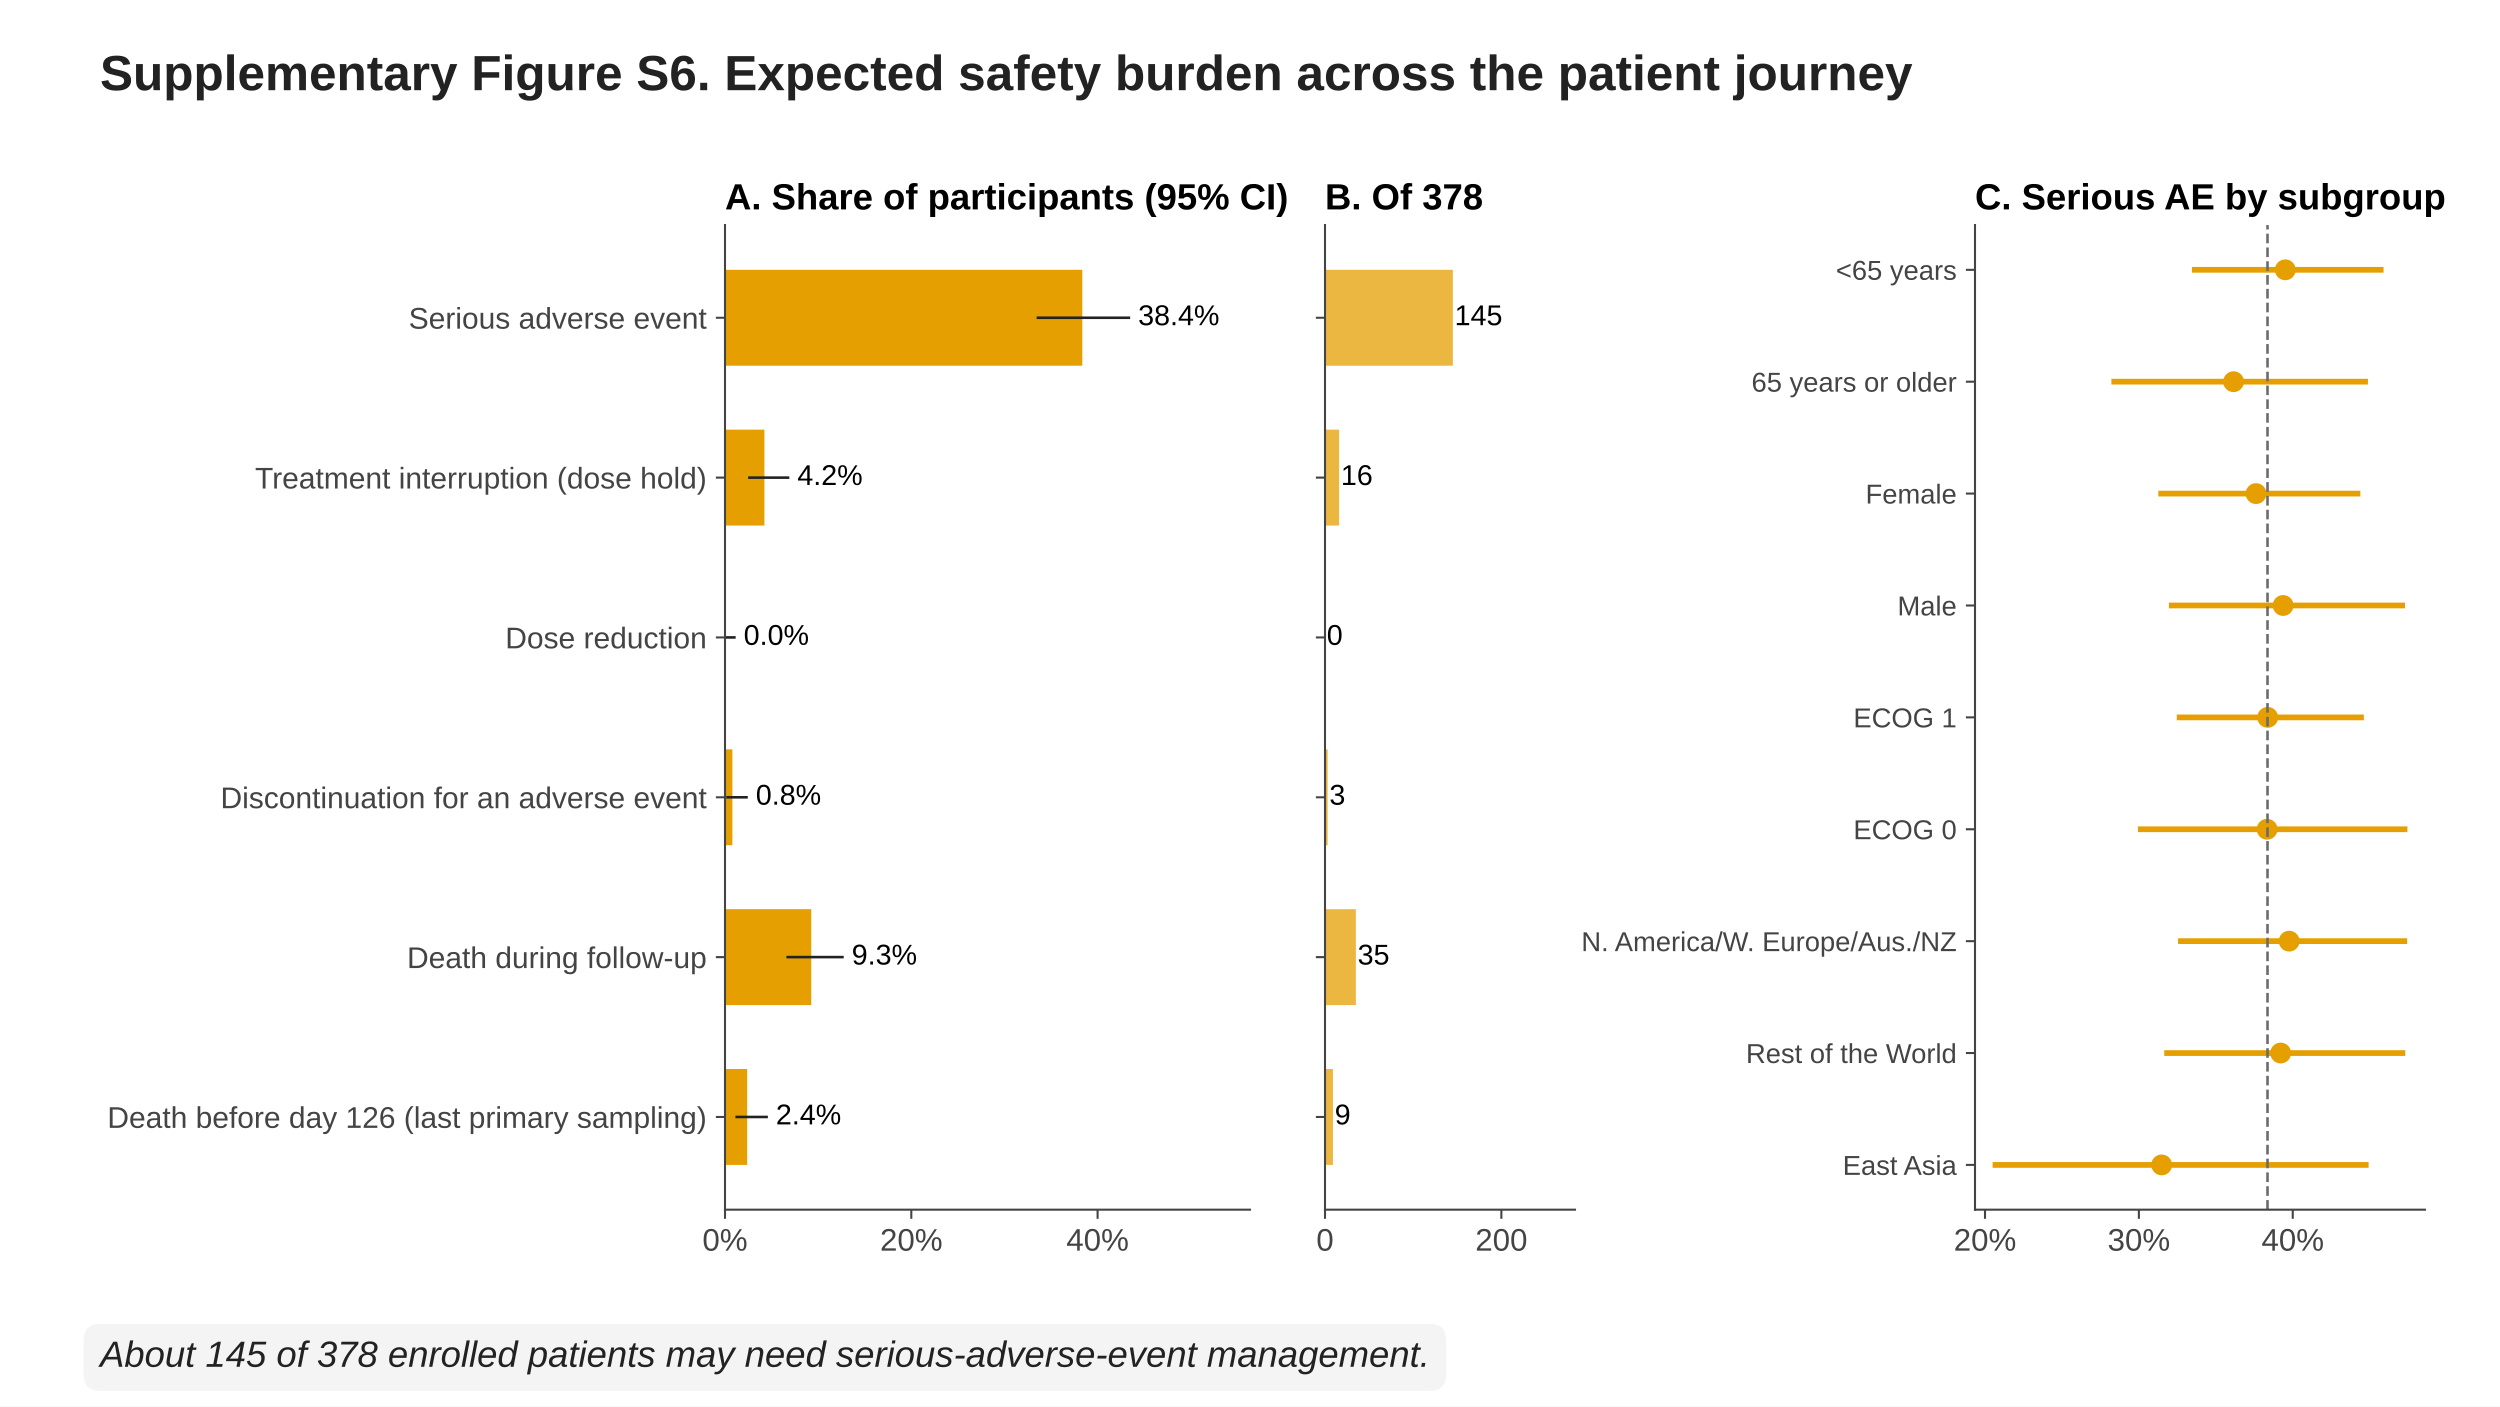
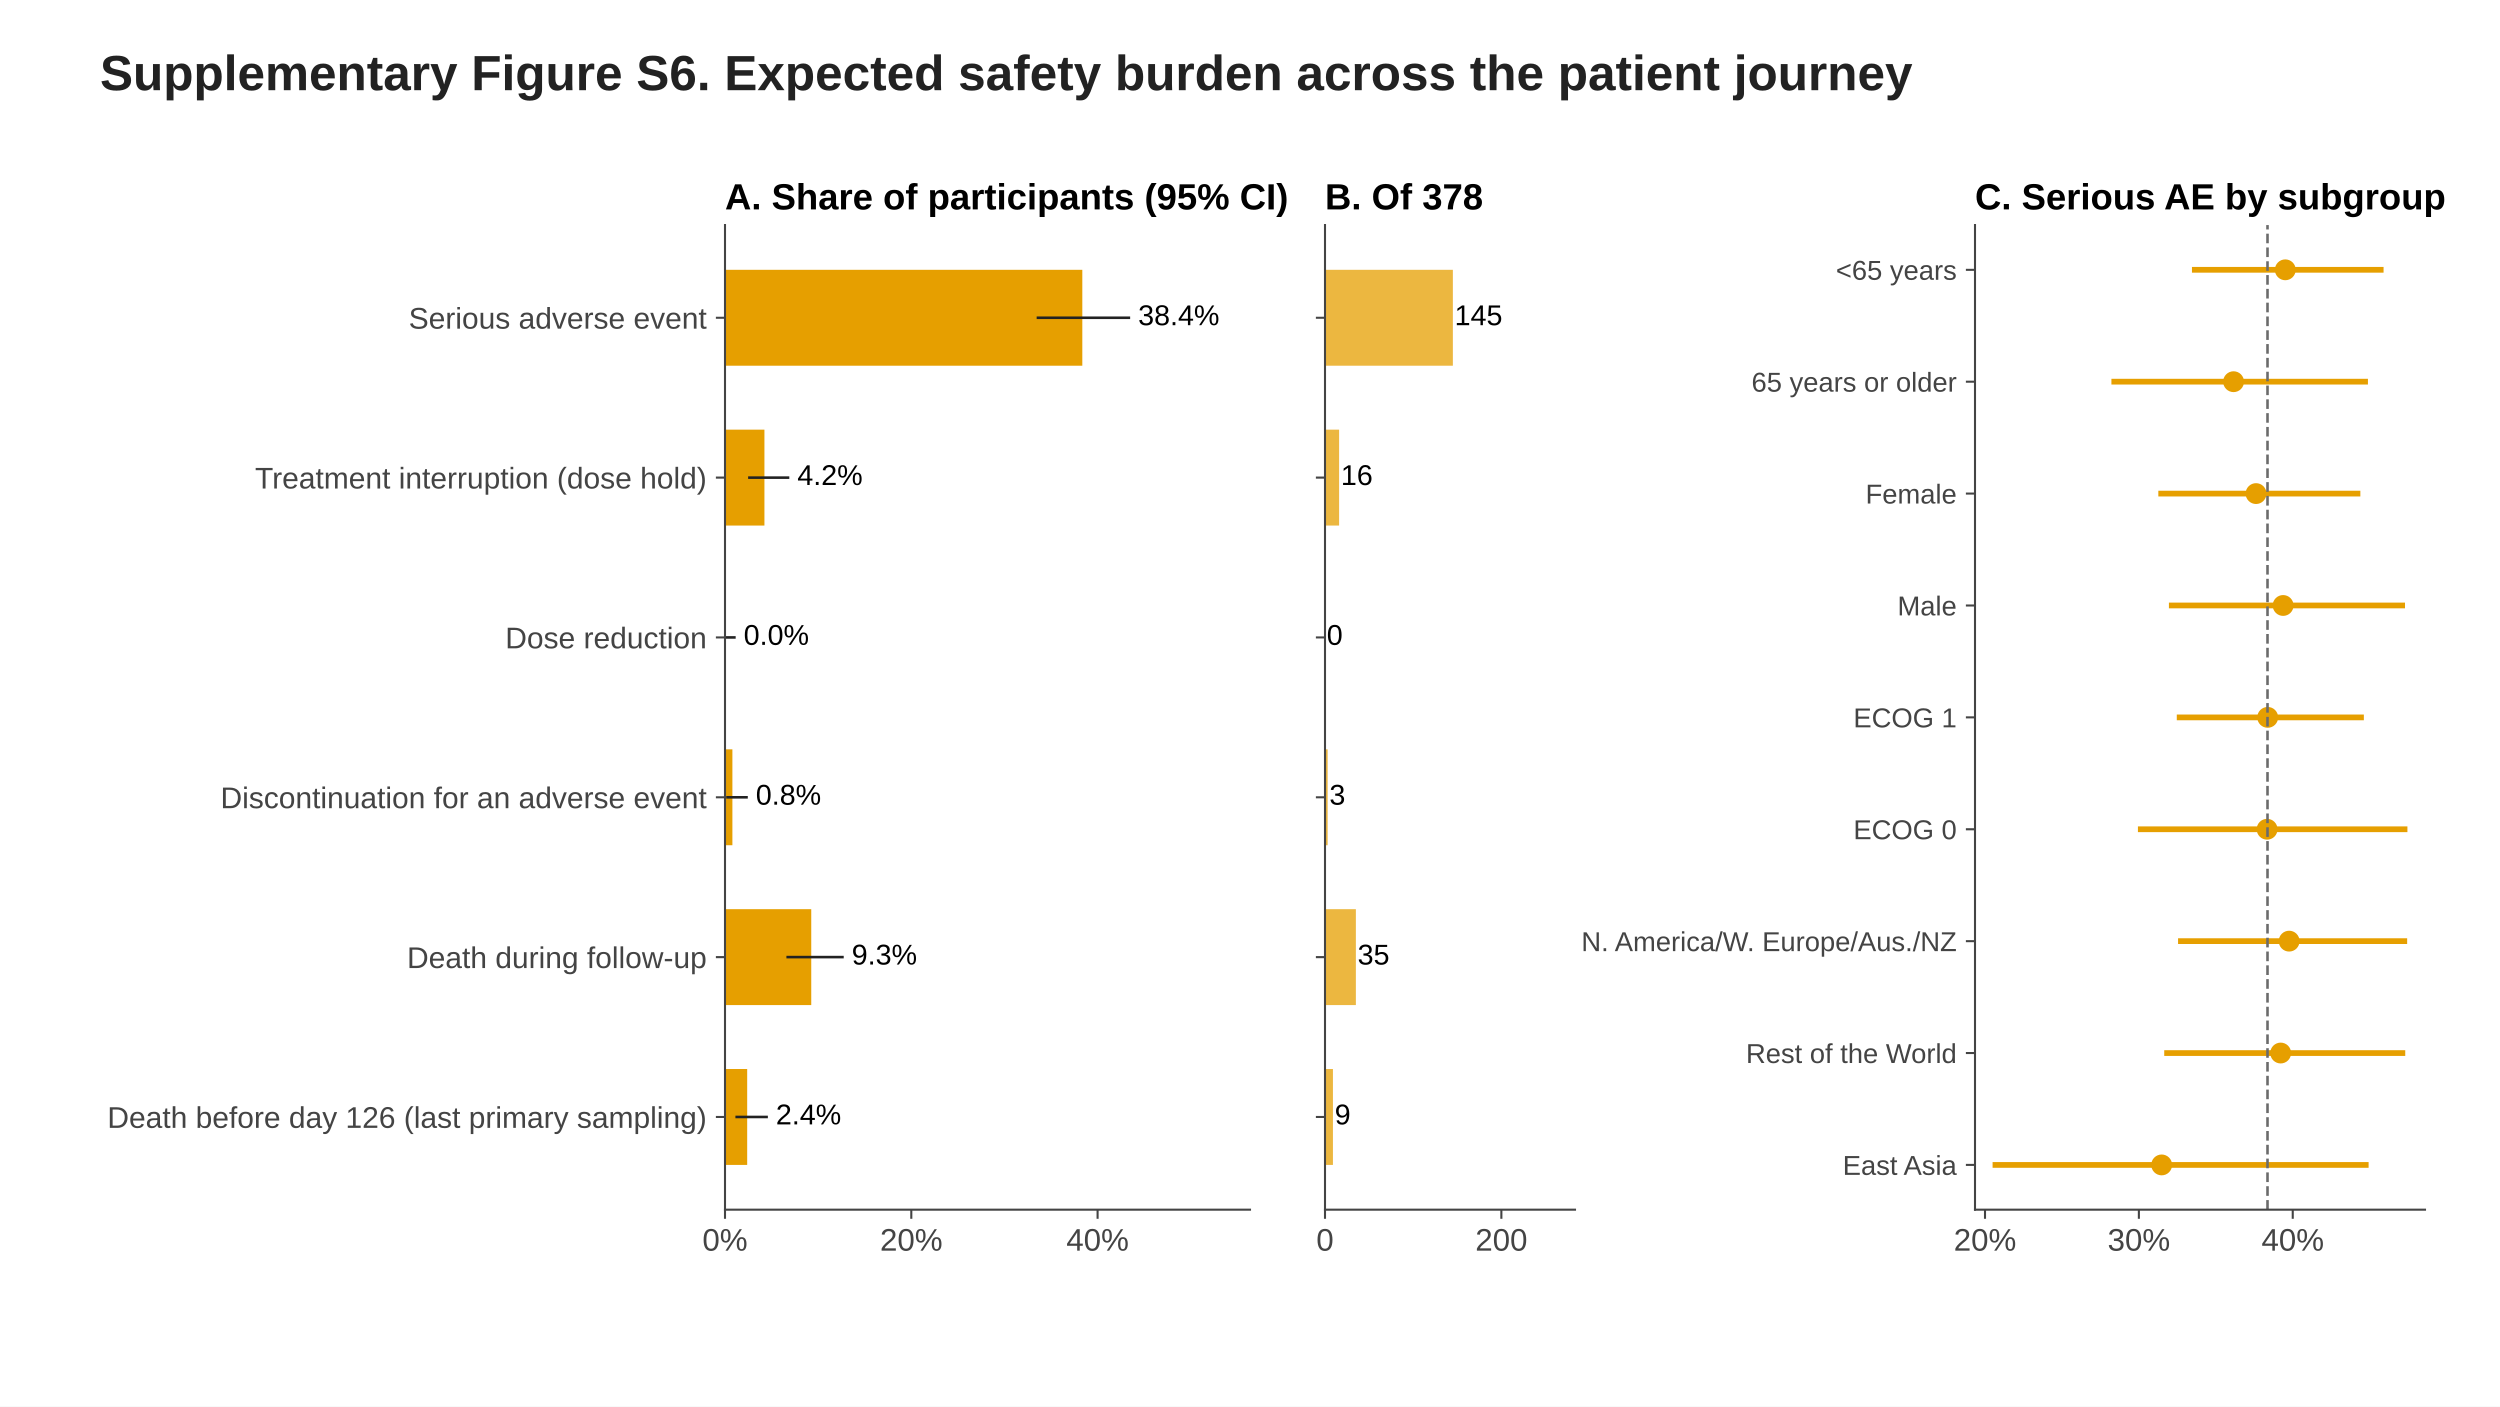
<svg xmlns="http://www.w3.org/2000/svg" xmlns:xlink="http://www.w3.org/1999/xlink" width="959.76pt" height="540pt" viewBox="0 0 959.76 540" version="1.1">
  <defs>
    <style type="text/css">*{stroke-linejoin: round; stroke-linecap: butt}</style>
  </defs>
  <g id="figure_1">
    <g id="patch_1">
      <path d="M 0 540  L 959.76 540  L 959.76 0  L 0 0  z " style="fill: #ffffff" />
    </g>
    <g id="axes_1">
      <g id="patch_2">
        <path d="M 278.33 464.4  L 479.88 464.4  L 479.88 86.4  L 278.33 86.4  z " style="fill: #ffffff" />
      </g>
      <g id="patch_3">
-         <path d="M 278.33 140.4  L 415.504 140.4  L 415.504 103.582  L 278.33 103.582  z " clip-path="url(#p0915f7b517)" style="fill: #e69f00" />
+         <path d="M 278.33 140.4  L 415.504 140.4  L 415.504 103.582  L 278.33 103.582  z " clip-path="url(#pd4959630b1)" style="fill: #e69f00" />
      </g>
      <g id="patch_4">
-         <path d="M 278.33 201.764  L 293.467 201.764  L 293.467 164.945  L 278.33 164.945  z " clip-path="url(#p0915f7b517)" style="fill: #e69f00" />
+         <path d="M 278.33 201.764  L 293.467 201.764  L 293.467 164.945  L 278.33 164.945  z " clip-path="url(#pd4959630b1)" style="fill: #e69f00" />
      </g>
      <g id="patch_5">
-         <path d="M 278.33 263.127  L 278.33 263.127  L 278.33 226.309  L 278.33 226.309  z " clip-path="url(#p0915f7b517)" style="fill: #e69f00" />
+         <path d="M 278.33 263.127  L 278.33 263.127  L 278.33 226.309  L 278.33 226.309  z " clip-path="url(#pd4959630b1)" style="fill: #e69f00" />
      </g>
      <g id="patch_6">
-         <path d="M 278.33 324.491  L 281.168 324.491  L 281.168 287.673  L 278.33 287.673  z " clip-path="url(#p0915f7b517)" style="fill: #e69f00" />
+         <path d="M 278.33 324.491  L 281.168 324.491  L 281.168 287.673  L 278.33 287.673  z " clip-path="url(#pd4959630b1)" style="fill: #e69f00" />
      </g>
      <g id="patch_7">
-         <path d="M 278.33 385.855  L 311.441 385.855  L 311.441 349.036  L 278.33 349.036  z " clip-path="url(#p0915f7b517)" style="fill: #e69f00" />
+         <path d="M 278.33 385.855  L 311.441 385.855  L 311.441 349.036  L 278.33 349.036  z " clip-path="url(#pd4959630b1)" style="fill: #e69f00" />
      </g>
      <g id="patch_8">
-         <path d="M 278.33 447.218  L 286.845 447.218  L 286.845 410.4  L 278.33 410.4  z " clip-path="url(#p0915f7b517)" style="fill: #e69f00" />
+         <path d="M 278.33 447.218  L 286.845 447.218  L 286.845 410.4  L 278.33 410.4  z " clip-path="url(#pd4959630b1)" style="fill: #e69f00" />
      </g>
      <g id="matplotlib.axis_1">
        <g id="xtick_1">
          <g id="line2d_1">
            <defs>
-               <path id="m113cda0a35" d="M 0 0  L 0 3.5  " style="stroke: #444444; stroke-width: 0.8" />
+               <path id="mdf72e50a71" d="M 0 0  L 0 3.5  " style="stroke: #444444; stroke-width: 0.8" />
            </defs>
            <g>
-               <use xlink:href="#m113cda0a35" x="278.33" y="464.4" style="fill: #444444; stroke: #444444; stroke-width: 0.8" />
+               <use xlink:href="#mdf72e50a71" x="278.33" y="464.4" style="fill: #444444; stroke: #444444; stroke-width: 0.8" />
            </g>
          </g>
          <g id="text_1">
            <text style="font-size: 12px; font-family: 'Arial'; text-anchor: middle; fill: #444444" x="278.33" y="480.136" transform="rotate(-0 278.3304 480.1363)">0%</text>
          </g>
        </g>
        <g id="xtick_2">
          <g id="line2d_2">
            <g>
-               <use xlink:href="#m113cda0a35" x="349.85" y="464.4" style="fill: #444444; stroke: #444444; stroke-width: 0.8" />
+               <use xlink:href="#mdf72e50a71" x="349.85" y="464.4" style="fill: #444444; stroke: #444444; stroke-width: 0.8" />
            </g>
          </g>
          <g id="text_2">
            <text style="font-size: 12px; font-family: 'Arial'; text-anchor: middle; fill: #444444" x="349.85" y="480.136" transform="rotate(-0 349.8496 480.1363)">20%</text>
          </g>
        </g>
        <g id="xtick_3">
          <g id="line2d_3">
            <g>
-               <use xlink:href="#m113cda0a35" x="421.369" y="464.4" style="fill: #444444; stroke: #444444; stroke-width: 0.8" />
+               <use xlink:href="#mdf72e50a71" x="421.369" y="464.4" style="fill: #444444; stroke: #444444; stroke-width: 0.8" />
            </g>
          </g>
          <g id="text_3">
            <text style="font-size: 12px; font-family: 'Arial'; text-anchor: middle; fill: #444444" x="421.369" y="480.136" transform="rotate(-0 421.3688 480.1363)">40%</text>
          </g>
        </g>
      </g>
      <g id="matplotlib.axis_2">
        <g id="ytick_1">
          <g id="line2d_4">
            <defs>
-               <path id="mb426f49ddc" d="M 0 0  L -3.5 0  " style="stroke: #444444; stroke-width: 0.8" />
+               <path id="m25b55cf60b" d="M 0 0  L -3.5 0  " style="stroke: #444444; stroke-width: 0.8" />
            </defs>
            <g>
-               <use xlink:href="#mb426f49ddc" x="278.33" y="121.991" style="fill: #444444; stroke: #444444; stroke-width: 0.8" />
+               <use xlink:href="#m25b55cf60b" x="278.33" y="121.991" style="fill: #444444; stroke: #444444; stroke-width: 0.8" />
            </g>
          </g>
          <g id="text_4">
            <text style="font-size: 11.5px; font-family: 'Arial'; text-anchor: end; fill: #444444" x="271.33" y="126.177" transform="rotate(-0 271.3304 126.1771)">Serious adverse event</text>
          </g>
        </g>
        <g id="ytick_2">
          <g id="line2d_5">
            <g>
-               <use xlink:href="#mb426f49ddc" x="278.33" y="183.355" style="fill: #444444; stroke: #444444; stroke-width: 0.8" />
+               <use xlink:href="#m25b55cf60b" x="278.33" y="183.355" style="fill: #444444; stroke: #444444; stroke-width: 0.8" />
            </g>
          </g>
          <g id="text_5">
            <text style="font-size: 11.5px; font-family: 'Arial'; text-anchor: end; fill: #444444" x="271.33" y="187.541" transform="rotate(-0 271.3304 187.5407)">Treatment interruption (dose hold)</text>
          </g>
        </g>
        <g id="ytick_3">
          <g id="line2d_6">
            <g>
-               <use xlink:href="#mb426f49ddc" x="278.33" y="244.718" style="fill: #444444; stroke: #444444; stroke-width: 0.8" />
+               <use xlink:href="#m25b55cf60b" x="278.33" y="244.718" style="fill: #444444; stroke: #444444; stroke-width: 0.8" />
            </g>
          </g>
          <g id="text_6">
            <text style="font-size: 11.5px; font-family: 'Arial'; text-anchor: end; fill: #444444" x="271.33" y="248.904" transform="rotate(-0 271.3304 248.9043)">Dose reduction</text>
          </g>
        </g>
        <g id="ytick_4">
          <g id="line2d_7">
            <g>
-               <use xlink:href="#mb426f49ddc" x="278.33" y="306.082" style="fill: #444444; stroke: #444444; stroke-width: 0.8" />
+               <use xlink:href="#m25b55cf60b" x="278.33" y="306.082" style="fill: #444444; stroke: #444444; stroke-width: 0.8" />
            </g>
          </g>
          <g id="text_7">
            <text style="font-size: 11.5px; font-family: 'Arial'; text-anchor: end; fill: #444444" x="271.33" y="310.268" transform="rotate(-0 271.3304 310.268)">Discontinuation for an adverse event</text>
          </g>
        </g>
        <g id="ytick_5">
          <g id="line2d_8">
            <g>
-               <use xlink:href="#mb426f49ddc" x="278.33" y="367.445" style="fill: #444444; stroke: #444444; stroke-width: 0.8" />
+               <use xlink:href="#m25b55cf60b" x="278.33" y="367.445" style="fill: #444444; stroke: #444444; stroke-width: 0.8" />
            </g>
          </g>
          <g id="text_8">
            <text style="font-size: 11.5px; font-family: 'Arial'; text-anchor: end; fill: #444444" x="271.33" y="371.632" transform="rotate(-0 271.3304 371.6316)">Death during follow-up</text>
          </g>
        </g>
        <g id="ytick_6">
          <g id="line2d_9">
            <g>
-               <use xlink:href="#mb426f49ddc" x="278.33" y="428.809" style="fill: #444444; stroke: #444444; stroke-width: 0.8" />
+               <use xlink:href="#m25b55cf60b" x="278.33" y="428.809" style="fill: #444444; stroke: #444444; stroke-width: 0.8" />
            </g>
          </g>
          <g id="text_9">
            <text style="font-size: 11.5px; font-family: 'Arial'; text-anchor: end; fill: #444444" x="271.33" y="432.995" transform="rotate(-0 271.3304 432.9952)">Death before day 126 (last primary sampling)</text>
          </g>
        </g>
      </g>
      <g id="line2d_10">
-         <path d="M 398.476 121.991  L 433.369 121.991  " clip-path="url(#p0915f7b517)" style="fill: none; stroke: #222222; stroke-linecap: square" />
+         <path d="M 398.476 121.991  L 433.369 121.991  " clip-path="url(#pd4959630b1)" style="fill: none; stroke: #222222; stroke-linecap: square" />
      </g>
      <g id="line2d_11">
-         <path d="M 287.706 183.355  L 302.52 183.355  " clip-path="url(#p0915f7b517)" style="fill: none; stroke: #222222; stroke-linecap: square" />
+         <path d="M 287.706 183.355  L 302.52 183.355  " clip-path="url(#pd4959630b1)" style="fill: none; stroke: #222222; stroke-linecap: square" />
      </g>
      <g id="line2d_12">
-         <path d="M 278.33 244.718  L 281.928 244.718  " clip-path="url(#p0915f7b517)" style="fill: none; stroke: #222222; stroke-linecap: square" />
+         <path d="M 278.33 244.718  L 281.928 244.718  " clip-path="url(#pd4959630b1)" style="fill: none; stroke: #222222; stroke-linecap: square" />
      </g>
      <g id="line2d_13">
-         <path d="M 279.297 306.082  L 286.581 306.082  " clip-path="url(#p0915f7b517)" style="fill: none; stroke: #222222; stroke-linecap: square" />
+         <path d="M 279.297 306.082  L 286.581 306.082  " clip-path="url(#pd4959630b1)" style="fill: none; stroke: #222222; stroke-linecap: square" />
      </g>
      <g id="line2d_14">
-         <path d="M 302.407 367.445  L 323.406 367.445  " clip-path="url(#p0915f7b517)" style="fill: none; stroke: #222222; stroke-linecap: square" />
+         <path d="M 302.407 367.445  L 323.406 367.445  " clip-path="url(#pd4959630b1)" style="fill: none; stroke: #222222; stroke-linecap: square" />
      </g>
      <g id="line2d_15">
-         <path d="M 282.827 428.809  L 294.288 428.809  " clip-path="url(#p0915f7b517)" style="fill: none; stroke: #222222; stroke-linecap: square" />
+         <path d="M 282.827 428.809  L 294.288 428.809  " clip-path="url(#pd4959630b1)" style="fill: none; stroke: #222222; stroke-linecap: square" />
      </g>
      <g id="patch_9">
        <path d="M 278.33 464.4  L 278.33 86.4  " style="fill: none; stroke: #444444; stroke-width: 0.8; stroke-linejoin: miter; stroke-linecap: square" />
      </g>
      <g id="patch_10">
        <path d="M 278.33 464.4  L 479.88 464.4  " style="fill: none; stroke: #444444; stroke-width: 0.8; stroke-linejoin: miter; stroke-linecap: square" />
      </g>
      <g id="text_10">
        <text style="font-size: 11px; font-family: 'Arial'; text-anchor: start" x="436.945" y="124.838" transform="rotate(-0 436.9445 124.8376)">38.4%</text>
      </g>
      <g id="text_11">
        <text style="font-size: 11px; font-family: 'Arial'; text-anchor: start" x="306.096" y="186.201" transform="rotate(-0 306.0961 186.2012)">4.2%</text>
      </g>
      <g id="text_12">
        <text style="font-size: 11px; font-family: 'Arial'; text-anchor: start" x="285.504" y="247.565" transform="rotate(-0 285.504 247.5649)">0.0%</text>
      </g>
      <g id="text_13">
        <text style="font-size: 11px; font-family: 'Arial'; text-anchor: start" x="290.157" y="308.928" transform="rotate(-0 290.1566 308.9285)">0.8%</text>
      </g>
      <g id="text_14">
        <text style="font-size: 11px; font-family: 'Arial'; text-anchor: start" x="326.982" y="370.292" transform="rotate(-0 326.9824 370.2921)">9.3%</text>
      </g>
      <g id="text_15">
        <text style="font-size: 11px; font-family: 'Arial'; text-anchor: start" x="297.864" y="431.656" transform="rotate(-0 297.8641 431.6558)">2.4%</text>
      </g>
      <g id="text_16">
        <text style="font-weight: 700; font-size: 14px; font-family: 'Arial'; text-anchor: start" x="278.33" y="80.4" transform="rotate(-0 278.3304 80.4)">A. Share of participants (95% CI)</text>
      </g>
    </g>
    <g id="axes_2">
      <g id="patch_11">
        <path d="M 508.673 464.4  L 604.649 464.4  L 604.649 86.4  L 508.673 86.4  z " style="fill: #ffffff" />
      </g>
      <g id="patch_12">
-         <path d="M 508.673 140.4  L 557.761 140.4  L 557.761 103.582  L 508.673 103.582  z " clip-path="url(#p9a3a7d2725)" style="fill: #e69f00; opacity: 0.75" />
+         <path d="M 508.673 140.4  L 557.761 140.4  L 557.761 103.582  L 508.673 103.582  z " clip-path="url(#p35d0873a00)" style="fill: #e69f00; opacity: 0.75" />
      </g>
      <g id="patch_13">
-         <path d="M 508.673 201.764  L 514.089 201.764  L 514.089 164.945  L 508.673 164.945  z " clip-path="url(#p9a3a7d2725)" style="fill: #e69f00; opacity: 0.75" />
+         <path d="M 508.673 201.764  L 514.089 201.764  L 514.089 164.945  L 508.673 164.945  z " clip-path="url(#p35d0873a00)" style="fill: #e69f00; opacity: 0.75" />
      </g>
      <g id="patch_14">
-         <path d="M 508.673 263.127  L 508.673 263.127  L 508.673 226.309  L 508.673 226.309  z " clip-path="url(#p9a3a7d2725)" style="fill: #e69f00; opacity: 0.75" />
+         <path d="M 508.673 263.127  L 508.673 263.127  L 508.673 226.309  L 508.673 226.309  z " clip-path="url(#p35d0873a00)" style="fill: #e69f00; opacity: 0.75" />
      </g>
      <g id="patch_15">
-         <path d="M 508.673 324.491  L 509.688 324.491  L 509.688 287.673  L 508.673 287.673  z " clip-path="url(#p9a3a7d2725)" style="fill: #e69f00; opacity: 0.75" />
+         <path d="M 508.673 324.491  L 509.688 324.491  L 509.688 287.673  L 508.673 287.673  z " clip-path="url(#p35d0873a00)" style="fill: #e69f00; opacity: 0.75" />
      </g>
      <g id="patch_16">
-         <path d="M 508.673 385.855  L 520.522 385.855  L 520.522 349.036  L 508.673 349.036  z " clip-path="url(#p9a3a7d2725)" style="fill: #e69f00; opacity: 0.75" />
+         <path d="M 508.673 385.855  L 520.522 385.855  L 520.522 349.036  L 508.673 349.036  z " clip-path="url(#p35d0873a00)" style="fill: #e69f00; opacity: 0.75" />
      </g>
      <g id="patch_17">
-         <path d="M 508.673 447.218  L 511.72 447.218  L 511.72 410.4  L 508.673 410.4  z " clip-path="url(#p9a3a7d2725)" style="fill: #e69f00; opacity: 0.75" />
+         <path d="M 508.673 447.218  L 511.72 447.218  L 511.72 410.4  L 508.673 410.4  z " clip-path="url(#p35d0873a00)" style="fill: #e69f00; opacity: 0.75" />
      </g>
      <g id="matplotlib.axis_3">
        <g id="xtick_4">
          <g id="line2d_16">
            <g>
-               <use xlink:href="#m113cda0a35" x="508.673" y="464.4" style="fill: #444444; stroke: #444444; stroke-width: 0.8" />
+               <use xlink:href="#mdf72e50a71" x="508.673" y="464.4" style="fill: #444444; stroke: #444444; stroke-width: 0.8" />
            </g>
          </g>
          <g id="text_17">
            <text style="font-size: 12px; font-family: 'Arial'; text-anchor: middle; fill: #444444" x="508.673" y="480.136" transform="rotate(-0 508.6728 480.1363)">0</text>
          </g>
        </g>
        <g id="xtick_5">
          <g id="line2d_17">
            <g>
-               <use xlink:href="#m113cda0a35" x="576.381" y="464.4" style="fill: #444444; stroke: #444444; stroke-width: 0.8" />
+               <use xlink:href="#mdf72e50a71" x="576.381" y="464.4" style="fill: #444444; stroke: #444444; stroke-width: 0.8" />
            </g>
          </g>
          <g id="text_18">
            <text style="font-size: 12px; font-family: 'Arial'; text-anchor: middle; fill: #444444" x="576.381" y="480.136" transform="rotate(-0 576.3807 480.1363)">200</text>
          </g>
        </g>
      </g>
      <g id="matplotlib.axis_4">
        <g id="ytick_7">
          <g id="line2d_18">
            <g>
-               <use xlink:href="#mb426f49ddc" x="508.673" y="121.991" style="fill: #444444; stroke: #444444; stroke-width: 0.8" />
+               <use xlink:href="#m25b55cf60b" x="508.673" y="121.991" style="fill: #444444; stroke: #444444; stroke-width: 0.8" />
            </g>
          </g>
        </g>
        <g id="ytick_8">
          <g id="line2d_19">
            <g>
-               <use xlink:href="#mb426f49ddc" x="508.673" y="183.355" style="fill: #444444; stroke: #444444; stroke-width: 0.8" />
+               <use xlink:href="#m25b55cf60b" x="508.673" y="183.355" style="fill: #444444; stroke: #444444; stroke-width: 0.8" />
            </g>
          </g>
        </g>
        <g id="ytick_9">
          <g id="line2d_20">
            <g>
-               <use xlink:href="#mb426f49ddc" x="508.673" y="244.718" style="fill: #444444; stroke: #444444; stroke-width: 0.8" />
+               <use xlink:href="#m25b55cf60b" x="508.673" y="244.718" style="fill: #444444; stroke: #444444; stroke-width: 0.8" />
            </g>
          </g>
        </g>
        <g id="ytick_10">
          <g id="line2d_21">
            <g>
-               <use xlink:href="#mb426f49ddc" x="508.673" y="306.082" style="fill: #444444; stroke: #444444; stroke-width: 0.8" />
+               <use xlink:href="#m25b55cf60b" x="508.673" y="306.082" style="fill: #444444; stroke: #444444; stroke-width: 0.8" />
            </g>
          </g>
        </g>
        <g id="ytick_11">
          <g id="line2d_22">
            <g>
-               <use xlink:href="#mb426f49ddc" x="508.673" y="367.445" style="fill: #444444; stroke: #444444; stroke-width: 0.8" />
+               <use xlink:href="#m25b55cf60b" x="508.673" y="367.445" style="fill: #444444; stroke: #444444; stroke-width: 0.8" />
            </g>
          </g>
        </g>
        <g id="ytick_12">
          <g id="line2d_23">
            <g>
-               <use xlink:href="#mb426f49ddc" x="508.673" y="428.809" style="fill: #444444; stroke: #444444; stroke-width: 0.8" />
+               <use xlink:href="#m25b55cf60b" x="508.673" y="428.809" style="fill: #444444; stroke: #444444; stroke-width: 0.8" />
            </g>
          </g>
        </g>
      </g>
      <g id="patch_18">
        <path d="M 508.673 464.4  L 508.673 86.4  " style="fill: none; stroke: #444444; stroke-width: 0.8; stroke-linejoin: miter; stroke-linecap: square" />
      </g>
      <g id="patch_19">
        <path d="M 508.673 464.4  L 604.649 464.4  " style="fill: none; stroke: #444444; stroke-width: 0.8; stroke-linejoin: miter; stroke-linecap: square" />
      </g>
      <g id="text_19">
        <text style="font-size: 11px; font-family: 'Arial'; text-anchor: start" x="558.438" y="124.838" transform="rotate(-0 558.4381 124.8376)">145</text>
      </g>
      <g id="text_20">
        <text style="font-size: 11px; font-family: 'Arial'; text-anchor: start" x="514.767" y="186.201" transform="rotate(-0 514.7665 186.2012)">16</text>
      </g>
      <g id="text_21">
        <text style="font-size: 11px; font-family: 'Arial'; text-anchor: start" x="509.35" y="247.565" transform="rotate(-0 509.3499 247.5649)">0</text>
      </g>
      <g id="text_22">
        <text style="font-size: 11px; font-family: 'Arial'; text-anchor: start" x="510.365" y="308.928" transform="rotate(-0 510.3655 308.9285)">3</text>
      </g>
      <g id="text_23">
        <text style="font-size: 11px; font-family: 'Arial'; text-anchor: start" x="521.199" y="370.292" transform="rotate(-0 521.1988 370.2921)">35</text>
      </g>
      <g id="text_24">
        <text style="font-size: 11px; font-family: 'Arial'; text-anchor: start" x="512.397" y="431.656" transform="rotate(-0 512.3967 431.6558)">9</text>
      </g>
      <g id="text_25">
        <text style="font-weight: 700; font-size: 14px; font-family: 'Arial'; text-anchor: start" x="508.673" y="80.4" transform="rotate(-0 508.6728 80.4)">B. Of 378</text>
      </g>
    </g>
    <g id="axes_3">
      <g id="patch_20">
        <path d="M 758.21 464.4  L 930.967 464.4  L 930.967 86.4  L 758.21 86.4  z " style="fill: #ffffff" />
      </g>
      <g id="matplotlib.axis_5">
        <g id="xtick_6">
          <g id="line2d_24">
            <g>
-               <use xlink:href="#m113cda0a35" x="762.051" y="464.4" style="fill: #444444; stroke: #444444; stroke-width: 0.8" />
+               <use xlink:href="#mdf72e50a71" x="762.051" y="464.4" style="fill: #444444; stroke: #444444; stroke-width: 0.8" />
            </g>
          </g>
          <g id="text_26">
            <text style="font-size: 12px; font-family: 'Arial'; text-anchor: middle; fill: #444444" x="762.051" y="480.136" transform="rotate(-0 762.0514 480.1363)">20%</text>
          </g>
        </g>
        <g id="xtick_7">
          <g id="line2d_25">
            <g>
-               <use xlink:href="#m113cda0a35" x="821.122" y="464.4" style="fill: #444444; stroke: #444444; stroke-width: 0.8" />
+               <use xlink:href="#mdf72e50a71" x="821.122" y="464.4" style="fill: #444444; stroke: #444444; stroke-width: 0.8" />
            </g>
          </g>
          <g id="text_27">
            <text style="font-size: 12px; font-family: 'Arial'; text-anchor: middle; fill: #444444" x="821.122" y="480.136" transform="rotate(-0 821.1223 480.1363)">30%</text>
          </g>
        </g>
        <g id="xtick_8">
          <g id="line2d_26">
            <g>
-               <use xlink:href="#m113cda0a35" x="880.193" y="464.4" style="fill: #444444; stroke: #444444; stroke-width: 0.8" />
+               <use xlink:href="#mdf72e50a71" x="880.193" y="464.4" style="fill: #444444; stroke: #444444; stroke-width: 0.8" />
            </g>
          </g>
          <g id="text_28">
            <text style="font-size: 12px; font-family: 'Arial'; text-anchor: middle; fill: #444444" x="880.193" y="480.136" transform="rotate(-0 880.1932 480.1363)">40%</text>
          </g>
        </g>
      </g>
      <g id="matplotlib.axis_6">
        <g id="ytick_13">
          <g id="line2d_27">
            <g>
-               <use xlink:href="#mb426f49ddc" x="758.21" y="103.582" style="fill: #444444; stroke: #444444; stroke-width: 0.8" />
+               <use xlink:href="#m25b55cf60b" x="758.21" y="103.582" style="fill: #444444; stroke: #444444; stroke-width: 0.8" />
            </g>
          </g>
          <g id="text_29">
            <text style="font-size: 10.5px; font-family: 'Arial'; text-anchor: end; fill: #444444" x="751.21" y="107.404" transform="rotate(-0 751.2104 107.404)">&lt;65 years</text>
          </g>
        </g>
        <g id="ytick_14">
          <g id="line2d_28">
            <g>
-               <use xlink:href="#mb426f49ddc" x="758.21" y="146.536" style="fill: #444444; stroke: #444444; stroke-width: 0.8" />
+               <use xlink:href="#m25b55cf60b" x="758.21" y="146.536" style="fill: #444444; stroke: #444444; stroke-width: 0.8" />
            </g>
          </g>
          <g id="text_30">
            <text style="font-size: 10.5px; font-family: 'Arial'; text-anchor: end; fill: #444444" x="751.21" y="150.359" transform="rotate(-0 751.2104 150.3585)">65 years or older</text>
          </g>
        </g>
        <g id="ytick_15">
          <g id="line2d_29">
            <g>
-               <use xlink:href="#mb426f49ddc" x="758.21" y="189.491" style="fill: #444444; stroke: #444444; stroke-width: 0.8" />
+               <use xlink:href="#m25b55cf60b" x="758.21" y="189.491" style="fill: #444444; stroke: #444444; stroke-width: 0.8" />
            </g>
          </g>
          <g id="text_31">
            <text style="font-size: 10.5px; font-family: 'Arial'; text-anchor: end; fill: #444444" x="751.21" y="193.313" transform="rotate(-0 751.2104 193.3131)">Female</text>
          </g>
        </g>
        <g id="ytick_16">
          <g id="line2d_30">
            <g>
-               <use xlink:href="#mb426f49ddc" x="758.21" y="232.445" style="fill: #444444; stroke: #444444; stroke-width: 0.8" />
+               <use xlink:href="#m25b55cf60b" x="758.21" y="232.445" style="fill: #444444; stroke: #444444; stroke-width: 0.8" />
            </g>
          </g>
          <g id="text_32">
            <text style="font-size: 10.5px; font-family: 'Arial'; text-anchor: end; fill: #444444" x="751.21" y="236.268" transform="rotate(-0 751.2104 236.2676)">Male</text>
          </g>
        </g>
        <g id="ytick_17">
          <g id="line2d_31">
            <g>
-               <use xlink:href="#mb426f49ddc" x="758.21" y="275.4" style="fill: #444444; stroke: #444444; stroke-width: 0.8" />
+               <use xlink:href="#m25b55cf60b" x="758.21" y="275.4" style="fill: #444444; stroke: #444444; stroke-width: 0.8" />
            </g>
          </g>
          <g id="text_33">
            <text style="font-size: 10.5px; font-family: 'Arial'; text-anchor: end; fill: #444444" x="751.21" y="279.225" transform="rotate(-0 751.2104 279.2251)">ECOG 1</text>
          </g>
        </g>
        <g id="ytick_18">
          <g id="line2d_32">
            <g>
-               <use xlink:href="#mb426f49ddc" x="758.21" y="318.355" style="fill: #444444; stroke: #444444; stroke-width: 0.8" />
+               <use xlink:href="#m25b55cf60b" x="758.21" y="318.355" style="fill: #444444; stroke: #444444; stroke-width: 0.8" />
            </g>
          </g>
          <g id="text_34">
            <text style="font-size: 10.5px; font-family: 'Arial'; text-anchor: end; fill: #444444" x="751.21" y="322.18" transform="rotate(-0 751.2104 322.1797)">ECOG 0</text>
          </g>
        </g>
        <g id="ytick_19">
          <g id="line2d_33">
            <g>
-               <use xlink:href="#mb426f49ddc" x="758.21" y="361.309" style="fill: #444444; stroke: #444444; stroke-width: 0.8" />
+               <use xlink:href="#m25b55cf60b" x="758.21" y="361.309" style="fill: #444444; stroke: #444444; stroke-width: 0.8" />
            </g>
          </g>
          <g id="text_35">
            <text style="font-size: 10.5px; font-family: 'Arial'; text-anchor: end; fill: #444444" x="751.21" y="365.131" transform="rotate(-0 751.2104 365.1312)">N. America/W. Europe/Aus./NZ</text>
          </g>
        </g>
        <g id="ytick_20">
          <g id="line2d_34">
            <g>
-               <use xlink:href="#mb426f49ddc" x="758.21" y="404.264" style="fill: #444444; stroke: #444444; stroke-width: 0.8" />
+               <use xlink:href="#m25b55cf60b" x="758.21" y="404.264" style="fill: #444444; stroke: #444444; stroke-width: 0.8" />
            </g>
          </g>
          <g id="text_36">
            <text style="font-size: 10.5px; font-family: 'Arial'; text-anchor: end; fill: #444444" x="751.21" y="408.086" transform="rotate(-0 751.2104 408.0858)">Rest of the World</text>
          </g>
        </g>
        <g id="ytick_21">
          <g id="line2d_35">
            <g>
-               <use xlink:href="#mb426f49ddc" x="758.21" y="447.218" style="fill: #444444; stroke: #444444; stroke-width: 0.8" />
+               <use xlink:href="#m25b55cf60b" x="758.21" y="447.218" style="fill: #444444; stroke: #444444; stroke-width: 0.8" />
            </g>
          </g>
          <g id="text_37">
            <text style="font-size: 10.5px; font-family: 'Arial'; text-anchor: end; fill: #444444" x="751.21" y="451.04" transform="rotate(-0 751.2104 451.0403)">East Asia</text>
          </g>
        </g>
      </g>
      <g id="line2d_36">
-         <path d="M 842.6 103.582  L 913.96 103.582  " clip-path="url(#p3a26f01f27)" style="fill: none; stroke: #e69f00; stroke-width: 2.2; stroke-linecap: square" />
+         <path d="M 842.6 103.582  L 913.96 103.582  " clip-path="url(#p3d7d74e80d)" style="fill: none; stroke: #e69f00; stroke-width: 2.2; stroke-linecap: square" />
      </g>
      <g id="line2d_37">
        <defs>
-           <path id="md5a1e7396f" d="M 0 3.5  C 0.928 3.5 1.819 3.131 2.475 2.475  C 3.131 1.819 3.5 0.928 3.5 0  C 3.5 -0.928 3.131 -1.819 2.475 -2.475  C 1.819 -3.131 0.928 -3.5 0 -3.5  C -0.928 -3.5 -1.819 -3.131 -2.475 -2.475  C -3.131 -1.819 -3.5 -0.928 -3.5 0  C -3.5 0.928 -3.131 1.819 -2.475 2.475  C -1.819 3.131 -0.928 3.5 0 3.5  z " style="stroke: #e69f00" />
+           <path id="m742c720d61" d="M 0 3.5  C 0.928 3.5 1.819 3.131 2.475 2.475  C 3.131 1.819 3.5 0.928 3.5 0  C 3.5 -0.928 3.131 -1.819 2.475 -2.475  C 1.819 -3.131 0.928 -3.5 0 -3.5  C -0.928 -3.5 -1.819 -3.131 -2.475 -2.475  C -3.131 -1.819 -3.5 -0.928 -3.5 0  C -3.5 0.928 -3.131 1.819 -2.475 2.475  C -1.819 3.131 -0.928 3.5 0 3.5  z " style="stroke: #e69f00" />
        </defs>
-         <g clip-path="url(#p3a26f01f27)">
-           <use xlink:href="#md5a1e7396f" x="877.335" y="103.582" style="fill: #e69f00; stroke: #e69f00" />
+         <g clip-path="url(#p3d7d74e80d)">
+           <use xlink:href="#m742c720d61" x="877.335" y="103.582" style="fill: #e69f00; stroke: #e69f00" />
        </g>
      </g>
      <g id="line2d_38">
-         <path d="M 811.682 146.536  L 907.96 146.536  " clip-path="url(#p3a26f01f27)" style="fill: none; stroke: #e69f00; stroke-width: 2.2; stroke-linecap: square" />
+         <path d="M 811.682 146.536  L 907.96 146.536  " clip-path="url(#p3d7d74e80d)" style="fill: none; stroke: #e69f00; stroke-width: 2.2; stroke-linecap: square" />
      </g>
      <g id="line2d_39">
-         <g clip-path="url(#p3a26f01f27)">
-           <use xlink:href="#md5a1e7396f" x="857.474" y="146.536" style="fill: #e69f00; stroke: #e69f00" />
+         <g clip-path="url(#p3d7d74e80d)">
+           <use xlink:href="#m742c720d61" x="857.474" y="146.536" style="fill: #e69f00; stroke: #e69f00" />
        </g>
      </g>
      <g id="line2d_40">
-         <path d="M 829.693 189.491  L 905.047 189.491  " clip-path="url(#p3a26f01f27)" style="fill: none; stroke: #e69f00; stroke-width: 2.2; stroke-linecap: square" />
+         <path d="M 829.693 189.491  L 905.047 189.491  " clip-path="url(#p3d7d74e80d)" style="fill: none; stroke: #e69f00; stroke-width: 2.2; stroke-linecap: square" />
      </g>
      <g id="line2d_41">
-         <g clip-path="url(#p3a26f01f27)">
-           <use xlink:href="#md5a1e7396f" x="866.103" y="189.491" style="fill: #e69f00; stroke: #e69f00" />
+         <g clip-path="url(#p3d7d74e80d)">
+           <use xlink:href="#m742c720d61" x="866.103" y="189.491" style="fill: #e69f00; stroke: #e69f00" />
        </g>
      </g>
      <g id="line2d_42">
-         <path d="M 833.755 232.445  L 922.19 232.445  " clip-path="url(#p3a26f01f27)" style="fill: none; stroke: #e69f00; stroke-width: 2.2; stroke-linecap: square" />
+         <path d="M 833.755 232.445  L 922.19 232.445  " clip-path="url(#p3d7d74e80d)" style="fill: none; stroke: #e69f00; stroke-width: 2.2; stroke-linecap: square" />
      </g>
      <g id="line2d_43">
-         <g clip-path="url(#p3a26f01f27)">
-           <use xlink:href="#md5a1e7396f" x="876.501" y="232.445" style="fill: #e69f00; stroke: #e69f00" />
+         <g clip-path="url(#p3d7d74e80d)">
+           <use xlink:href="#m742c720d61" x="876.501" y="232.445" style="fill: #e69f00; stroke: #e69f00" />
        </g>
      </g>
      <g id="line2d_44">
-         <path d="M 836.776 275.4  L 906.394 275.4  " clip-path="url(#p3a26f01f27)" style="fill: none; stroke: #e69f00; stroke-width: 2.2; stroke-linecap: square" />
+         <path d="M 836.776 275.4  L 906.394 275.4  " clip-path="url(#p3d7d74e80d)" style="fill: none; stroke: #e69f00; stroke-width: 2.2; stroke-linecap: square" />
      </g>
      <g id="line2d_45">
-         <g clip-path="url(#p3a26f01f27)">
-           <use xlink:href="#md5a1e7396f" x="870.577" y="275.4" style="fill: #e69f00; stroke: #e69f00" />
+         <g clip-path="url(#p3d7d74e80d)">
+           <use xlink:href="#m742c720d61" x="870.577" y="275.4" style="fill: #e69f00; stroke: #e69f00" />
        </g>
      </g>
      <g id="line2d_46">
-         <path d="M 821.857 318.355  L 923.115 318.355  " clip-path="url(#p3a26f01f27)" style="fill: none; stroke: #e69f00; stroke-width: 2.2; stroke-linecap: square" />
+         <path d="M 821.857 318.355  L 923.115 318.355  " clip-path="url(#p3d7d74e80d)" style="fill: none; stroke: #e69f00; stroke-width: 2.2; stroke-linecap: square" />
      </g>
      <g id="line2d_47">
-         <g clip-path="url(#p3a26f01f27)">
-           <use xlink:href="#md5a1e7396f" x="870.348" y="318.355" style="fill: #e69f00; stroke: #e69f00" />
+         <g clip-path="url(#p3d7d74e80d)">
+           <use xlink:href="#m742c720d61" x="870.348" y="318.355" style="fill: #e69f00; stroke: #e69f00" />
        </g>
      </g>
      <g id="line2d_48">
-         <path d="M 837.266 361.309  L 923.014 361.309  " clip-path="url(#p3a26f01f27)" style="fill: none; stroke: #e69f00; stroke-width: 2.2; stroke-linecap: square" />
+         <path d="M 837.266 361.309  L 923.014 361.309  " clip-path="url(#p3d7d74e80d)" style="fill: none; stroke: #e69f00; stroke-width: 2.2; stroke-linecap: square" />
      </g>
      <g id="line2d_49">
-         <g clip-path="url(#p3a26f01f27)">
-           <use xlink:href="#md5a1e7396f" x="878.811" y="361.309" style="fill: #e69f00; stroke: #e69f00" />
+         <g clip-path="url(#p3d7d74e80d)">
+           <use xlink:href="#m742c720d61" x="878.811" y="361.309" style="fill: #e69f00; stroke: #e69f00" />
        </g>
      </g>
      <g id="line2d_50">
-         <path d="M 831.957 404.264  L 922.284 404.264  " clip-path="url(#p3a26f01f27)" style="fill: none; stroke: #e69f00; stroke-width: 2.2; stroke-linecap: square" />
+         <path d="M 831.957 404.264  L 922.284 404.264  " clip-path="url(#p3d7d74e80d)" style="fill: none; stroke: #e69f00; stroke-width: 2.2; stroke-linecap: square" />
      </g>
      <g id="line2d_51">
-         <g clip-path="url(#p3a26f01f27)">
-           <use xlink:href="#md5a1e7396f" x="875.56" y="404.264" style="fill: #e69f00; stroke: #e69f00" />
+         <g clip-path="url(#p3d7d74e80d)">
+           <use xlink:href="#m742c720d61" x="875.56" y="404.264" style="fill: #e69f00; stroke: #e69f00" />
        </g>
      </g>
      <g id="line2d_52">
-         <path d="M 766.063 447.218  L 908.215 447.218  " clip-path="url(#p3a26f01f27)" style="fill: none; stroke: #e69f00; stroke-width: 2.2; stroke-linecap: square" />
+         <path d="M 766.063 447.218  L 908.215 447.218  " clip-path="url(#p3d7d74e80d)" style="fill: none; stroke: #e69f00; stroke-width: 2.2; stroke-linecap: square" />
      </g>
      <g id="line2d_53">
-         <g clip-path="url(#p3a26f01f27)">
-           <use xlink:href="#md5a1e7396f" x="829.874" y="447.218" style="fill: #e69f00; stroke: #e69f00" />
+         <g clip-path="url(#p3d7d74e80d)">
+           <use xlink:href="#m742c720d61" x="829.874" y="447.218" style="fill: #e69f00; stroke: #e69f00" />
        </g>
      </g>
      <g id="line2d_54">
-         <path d="M 870.504 464.4  L 870.504 86.4  " clip-path="url(#p3a26f01f27)" style="fill: none; stroke-dasharray: 3.7,1.6; stroke-dashoffset: 0; stroke: #6b6b6b" />
+         <path d="M 870.504 464.4  L 870.504 86.4  " clip-path="url(#p3d7d74e80d)" style="fill: none; stroke-dasharray: 3.7,1.6; stroke-dashoffset: 0; stroke: #6b6b6b" />
      </g>
      <g id="patch_21">
        <path d="M 758.21 464.4  L 758.21 86.4  " style="fill: none; stroke: #444444; stroke-width: 0.8; stroke-linejoin: miter; stroke-linecap: square" />
      </g>
      <g id="patch_22">
        <path d="M 758.21 464.4  L 930.967 464.4  " style="fill: none; stroke: #444444; stroke-width: 0.8; stroke-linejoin: miter; stroke-linecap: square" />
      </g>
      <g id="text_38">
        <text style="font-weight: 700; font-size: 14px; font-family: 'Arial'; text-anchor: start" x="758.21" y="80.4" transform="rotate(-0 758.2104 80.4)">C. Serious AE by subgroup</text>
      </g>
    </g>
    <g id="text_39">
      <text style="font-weight: 700; font-size: 19px; font-family: 'Arial'; text-anchor: start; fill: #222222" x="38.39" y="34.617" transform="rotate(-0 38.3904 34.61681)">Supplementary Figure S6. Expected safety burden across the patient journey</text>
    </g>
-     <g id="text_40">
-       <g id="patch_23">
-         <path d="M 38.39 533.969  L 548.892 533.969  Q 555.192 533.969 555.192 527.669  L 555.192 514.531  Q 555.192 508.231 548.892 508.231  L 38.39 508.231  Q 32.09 508.231 32.09 514.531  L 32.09 527.669  Q 32.09 533.969 38.39 533.969  z " style="fill: #f4f4f4" />
-       </g>
-       <text style="font-style: italic; font-size: 14px; font-family: 'Arial'; text-anchor: start; fill: #222222" x="38.39" y="524.723" transform="rotate(-0 38.3904 524.7229)">About 145 of 378 enrolled patients may need serious-adverse-event management.</text>
-     </g>
  </g>
  <defs>
-     <clipPath id="p0915f7b517">
+     <clipPath id="pd4959630b1">
      <rect x="278.33" y="86.4" width="201.55" height="378" />
    </clipPath>
-     <clipPath id="p9a3a7d2725">
+     <clipPath id="p35d0873a00">
      <rect x="508.673" y="86.4" width="95.976" height="378" />
    </clipPath>
-     <clipPath id="p3a26f01f27">
+     <clipPath id="p3d7d74e80d">
      <rect x="758.21" y="86.4" width="172.757" height="378" />
    </clipPath>
  </defs>
</svg>
